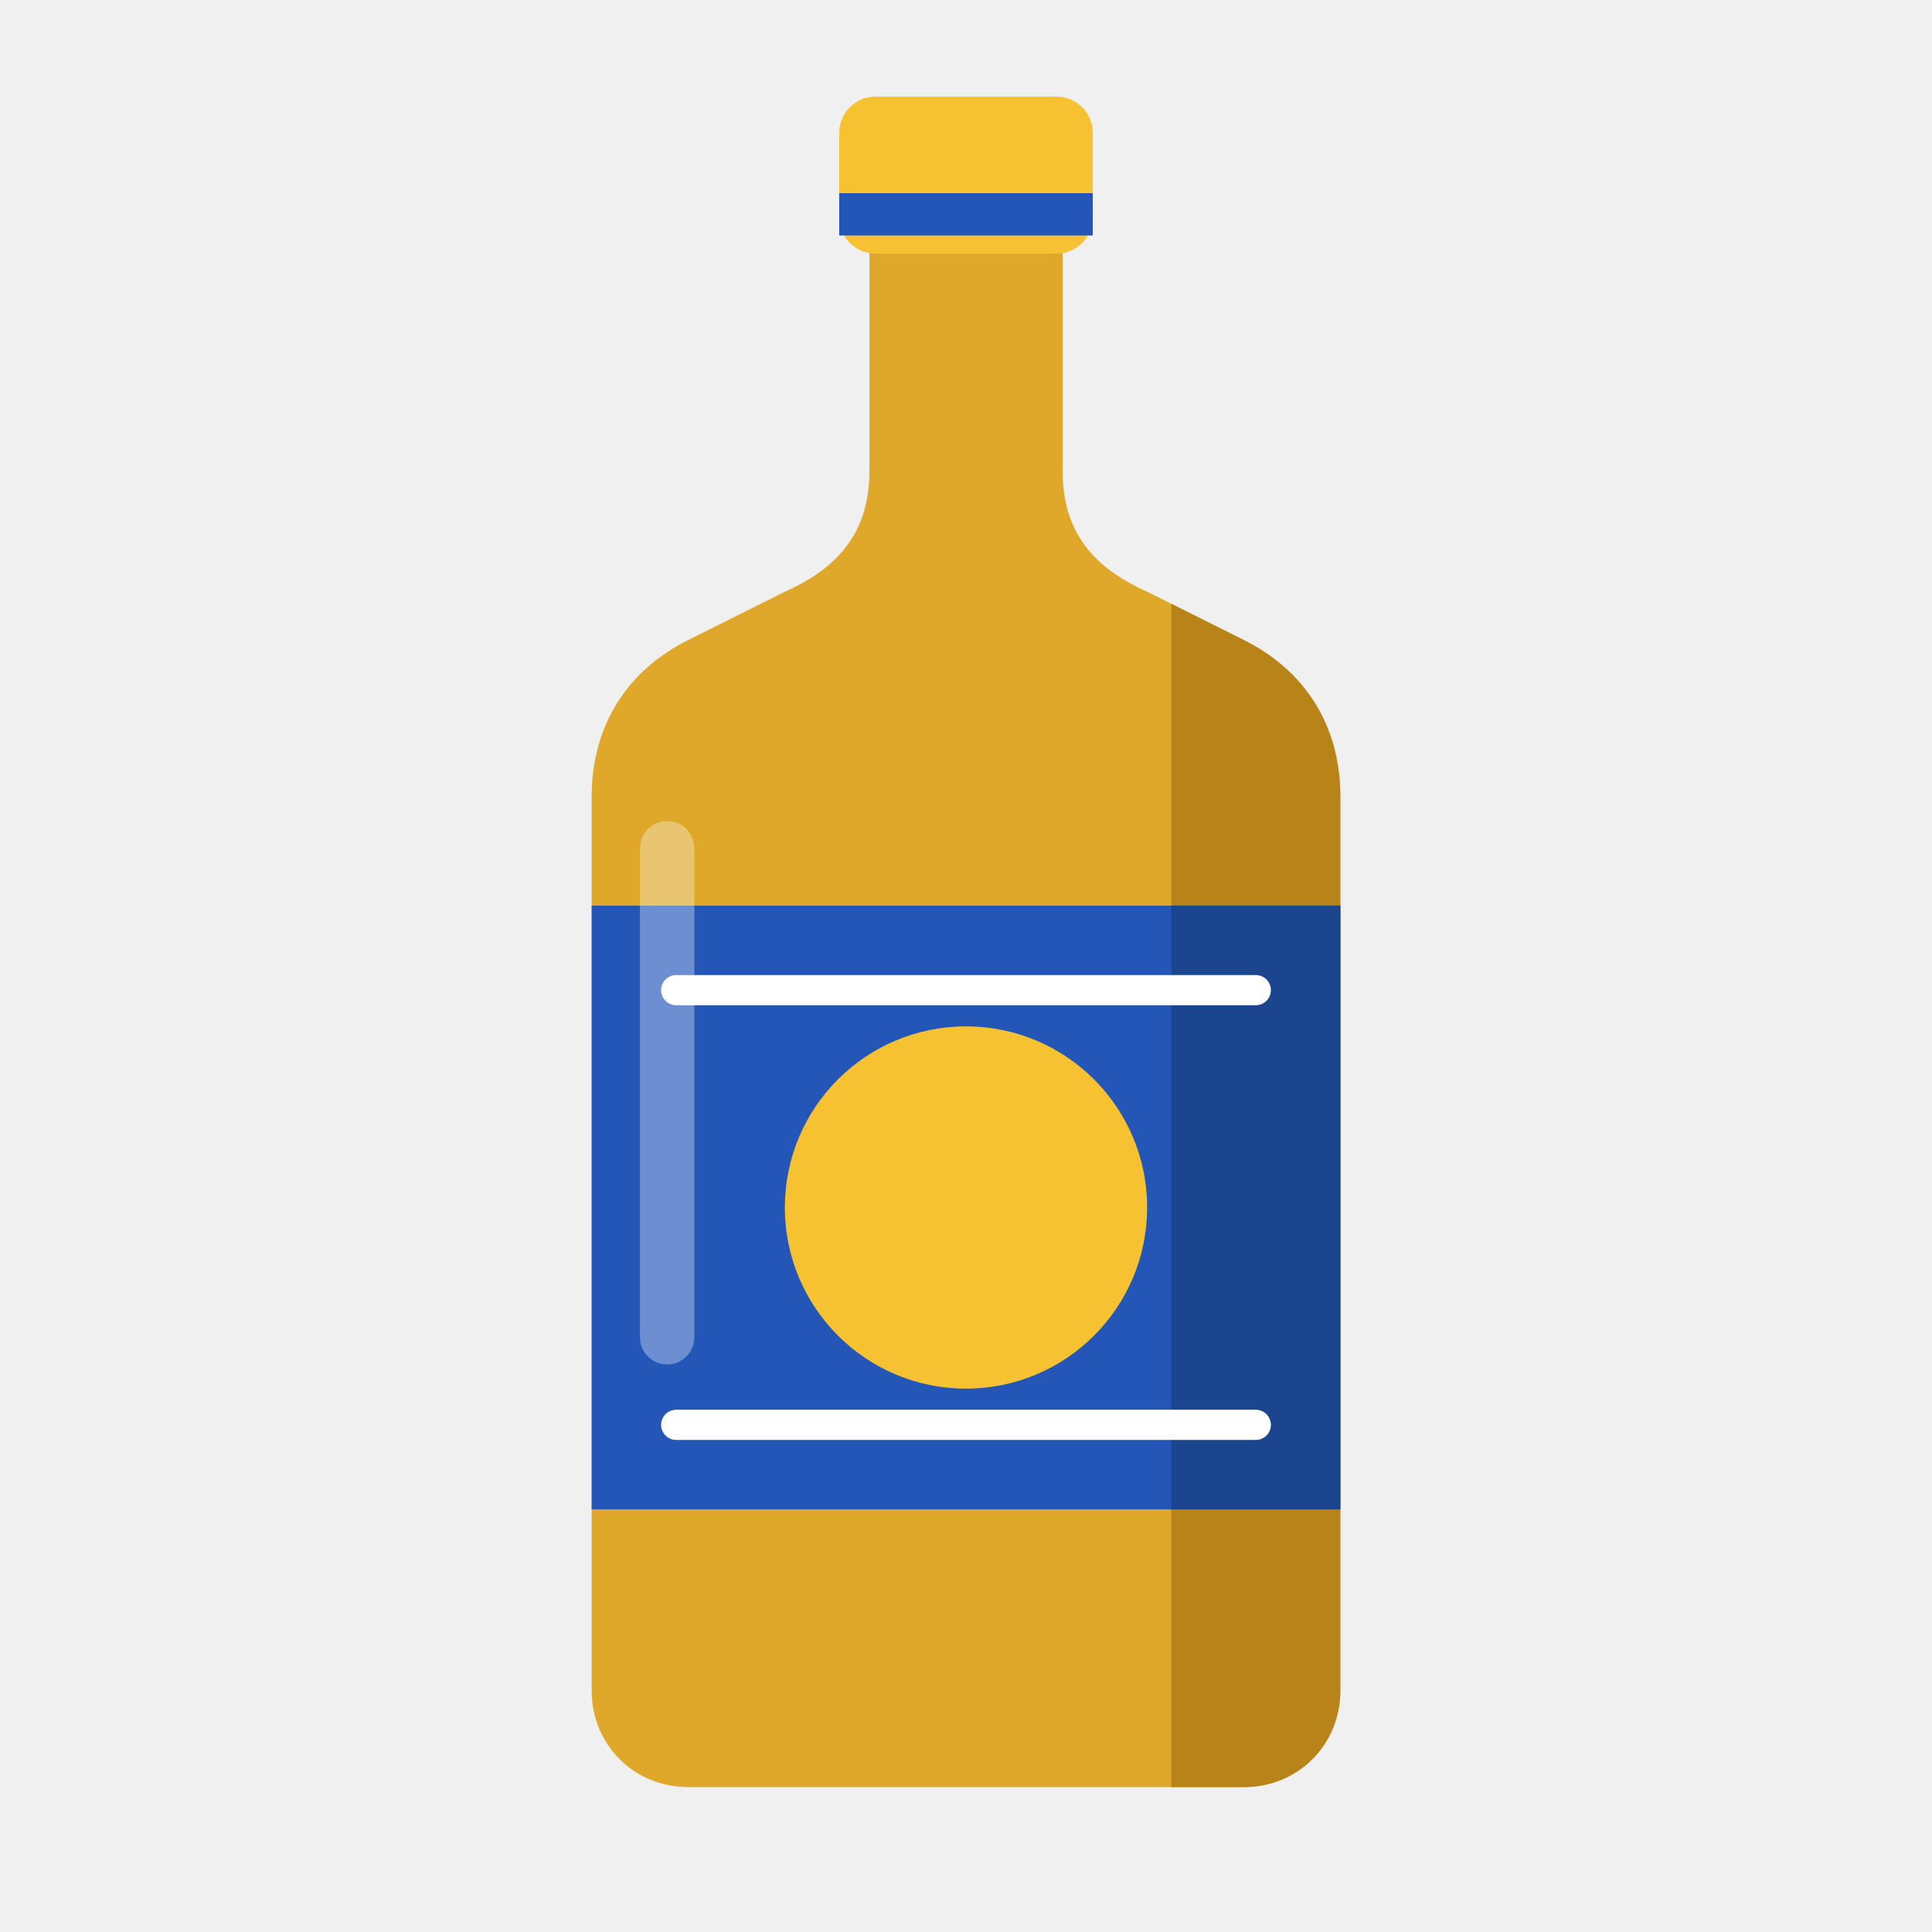
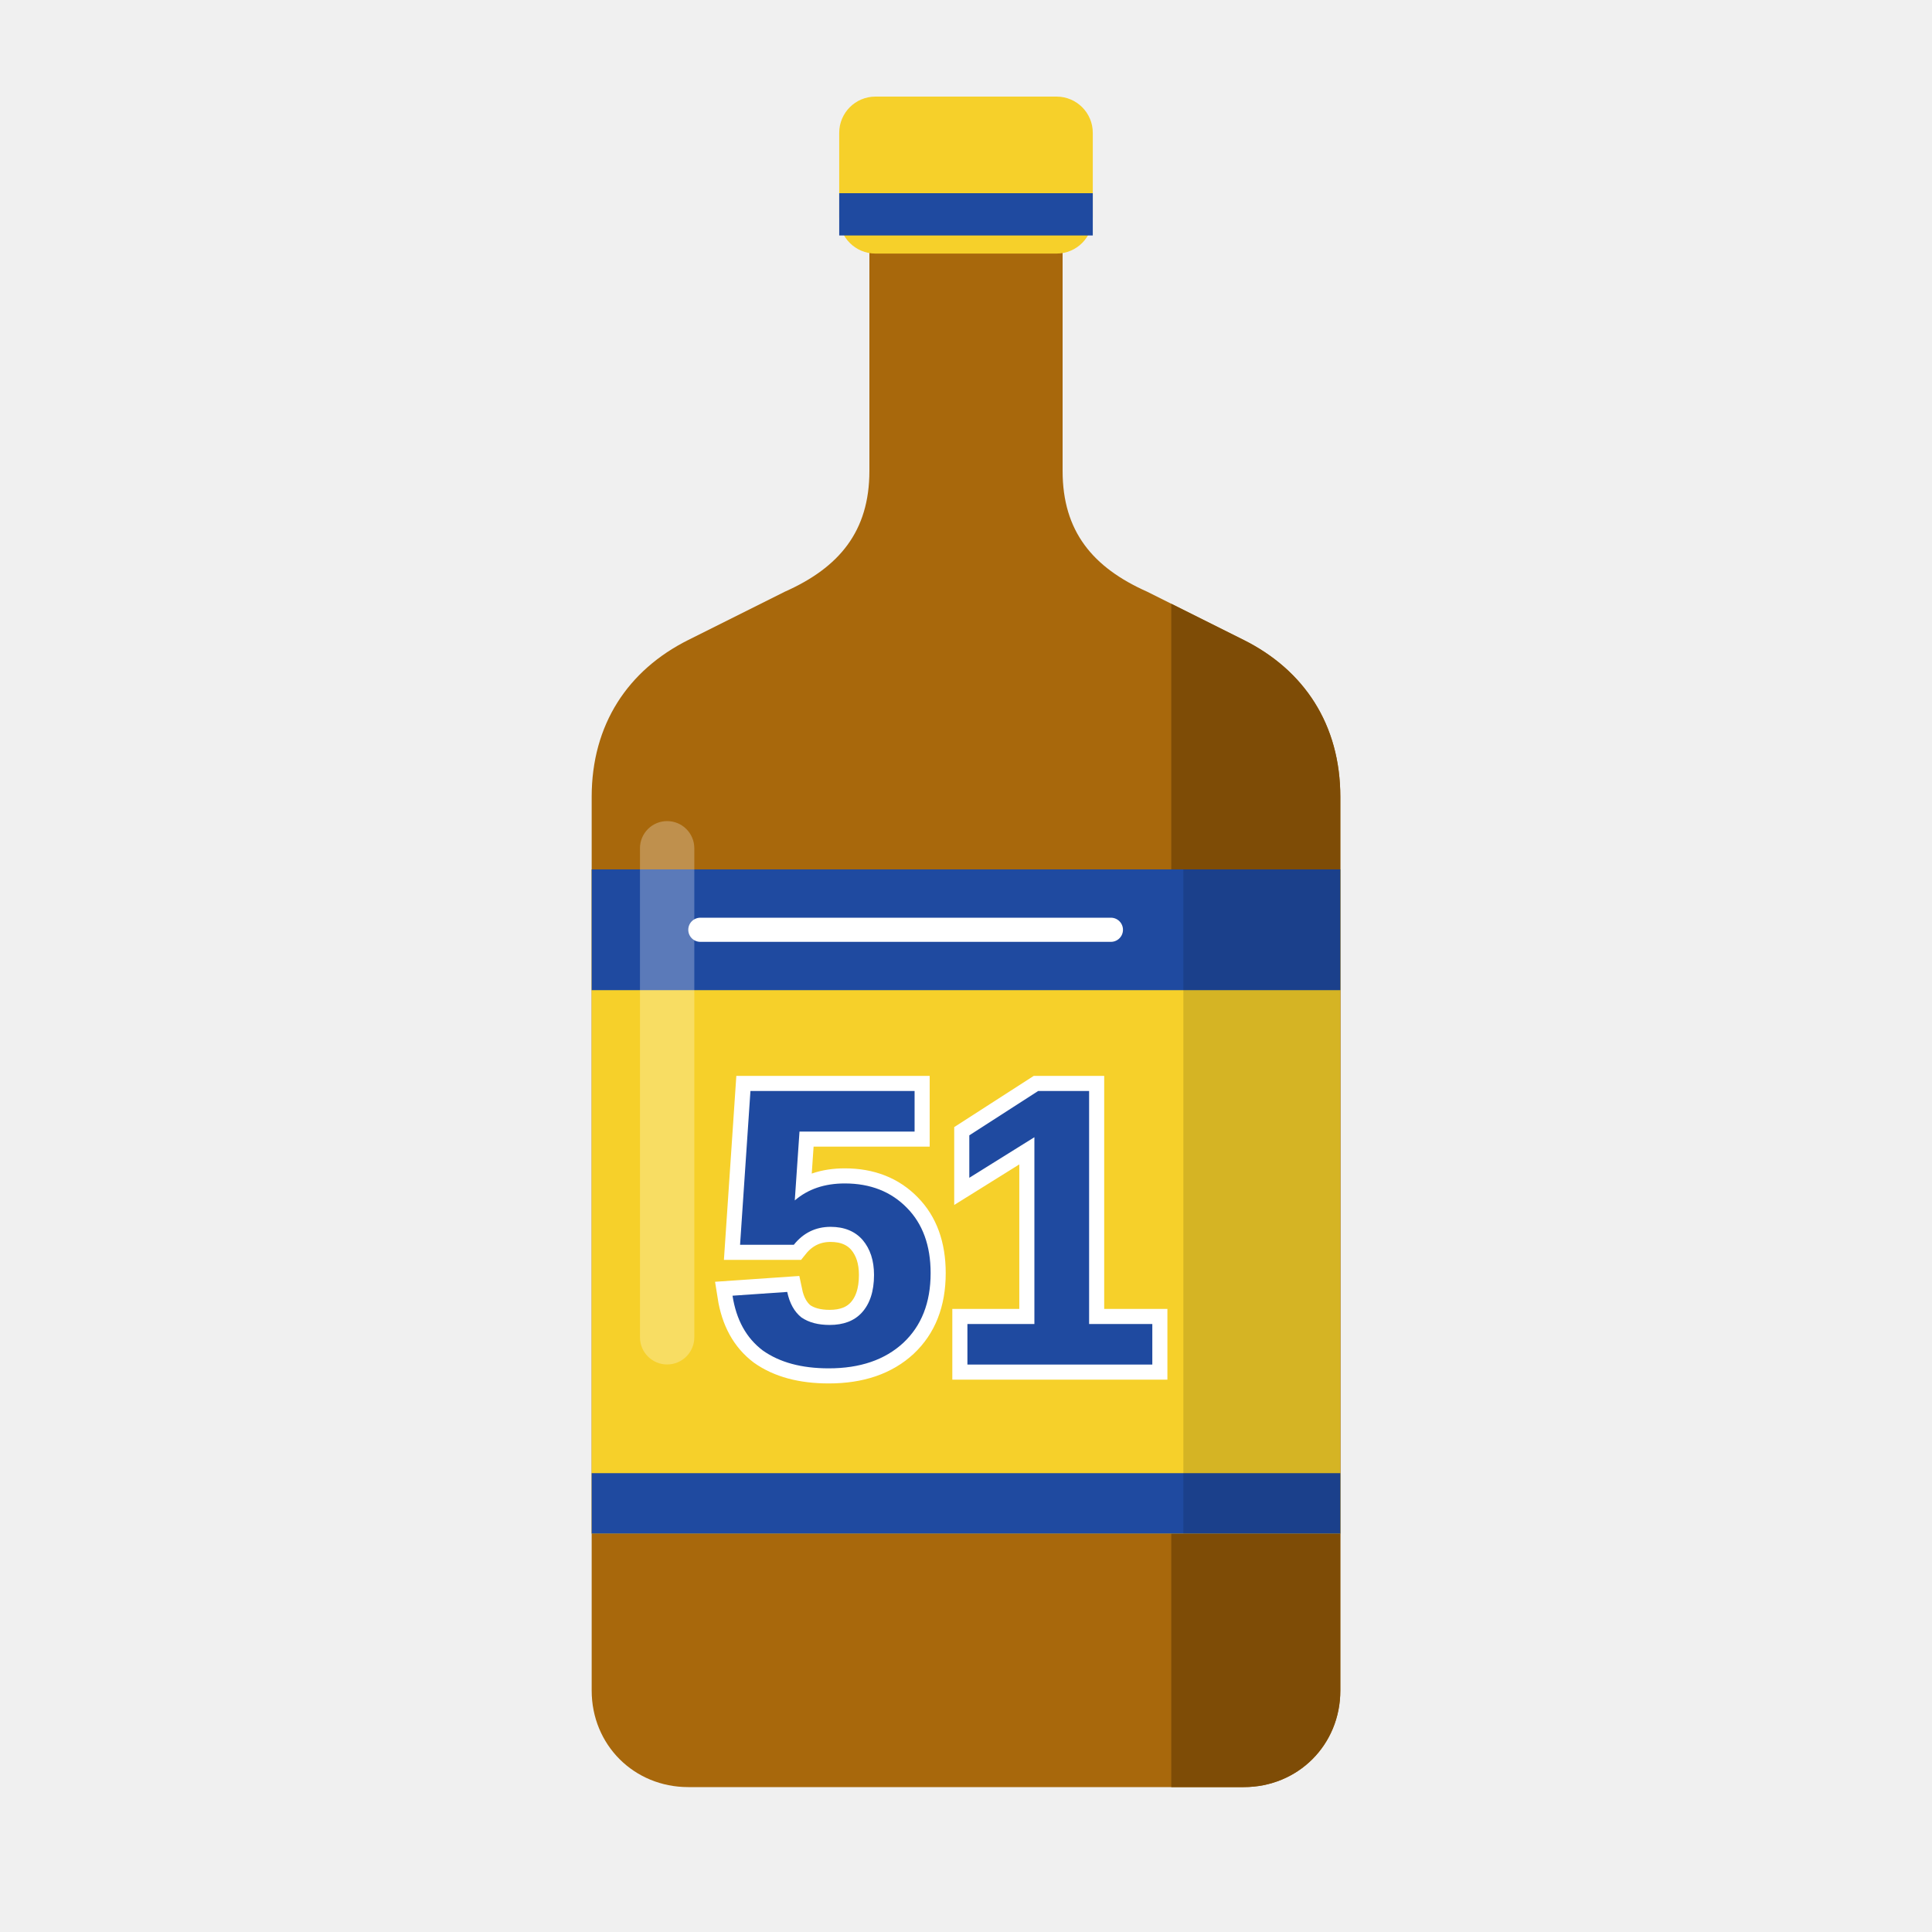
<svg xmlns="http://www.w3.org/2000/svg" viewBox="0 0 32 32">
-   <path fill="#e0a82a" d="M14.4 3.4h3.2v4.4c0 1 .5 1.6 1.4 2l1.6.8c1 .5 1.6 1.4 1.6 2.6V28c0 .9-.7 1.6-1.6 1.6h-9.2c-.9 0-1.6-.7-1.6-1.6V13.2c0-1.2.6-2.1 1.6-2.6l1.6-.8c.9-.4 1.4-1 1.4-2z" />
-   <clipPath id="pa1">
+   <path fill="#a8680c" d="M14.4 3.4h3.2v4.4c0 1 .5 1.6 1.4 2l1.6.8c1 .5 1.6 1.4 1.6 2.6V28c0 .9-.7 1.6-1.6 1.6h-9.2c-.9 0-1.6-.7-1.6-1.6V13.2c0-1.2.6-2.1 1.6-2.6l1.6-.8c.9-.4 1.4-1 1.4-2z" />
+   <clipPath id="pa2">
    <path d="M14.4 3.4h3.2v4.4c0 1 .5 1.6 1.4 2l1.6.8c1 .5 1.6 1.4 1.6 2.6V28c0 .9-.7 1.6-1.6 1.6h-9.2c-.9 0-1.6-.7-1.6-1.6V13.2c0-1.2.6-2.1 1.6-2.6l1.6-.8c.9-.4 1.4-1 1.4-2z" />
  </clipPath>
-   <g clip-path="url(#pa1)">
-     <rect width="5" height="30" x="19.4" y="2" fill="#b8841a" />
-     <rect width="14" height="10" x="9" y="15" fill="#2456b8" />
-     <rect width="14" height="10" x="19.4" y="15" fill="#1c4590" />
+   <g clip-path="url(#pa2)">
+     <rect width="5" height="30" x="19.4" y="2" fill="#7e4c06" />
+     <rect width="14" height="11" x="9" y="14.4" fill="#f6d02a" />
+     <rect width="14" height="2" x="9" y="14.4" fill="#1f4aa0" />
+     <rect width="14" height="1" x="9" y="24.4" fill="#1f4aa0" />
+     <rect width="3" height="11" x="19.6" y="14.4" fill="#00000022" />
  </g>
-   <circle cx="16" cy="20" r="3" fill="#f6c232" />
-   <path fill="none" stroke="#ffffff" stroke-linecap="round" stroke-width=".5" d="M11.2 16.4h9.6M11.2 23.6h9.6" />
-   <rect width=".9" height="9" x="10.6" y="13.6" fill="#ffffff55" rx=".45" />
-   <rect width="4.2" height="2.6" x="13.9" y="1.6" fill="#f6c232" rx=".6" />
-   <rect width="4.2" height=".7" x="13.9" y="3.2" fill="#2456b8" />
+   <text x="15.6" y="22.6" fill="#1f4aa0" stroke="#ffffff" stroke-width=".5" paint-order="stroke" font-family="Arial, Helvetica, sans-serif" font-size="6.6" font-weight="900" text-anchor="middle">51</text>
+   <path fill="none" stroke="#ffffff" stroke-linecap="round" stroke-width=".4" d="M11.6 15.4h6.8" />
+   <rect width=".9" height="9" x="10.6" y="13.6" fill="#ffffff44" rx=".45" />
+   <rect width="4.2" height="2.6" x="13.9" y="1.6" fill="#f6d02a" rx=".6" />
+   <rect width="4.2" height=".7" x="13.9" y="3.2" fill="#1f4aa0" />
</svg>
